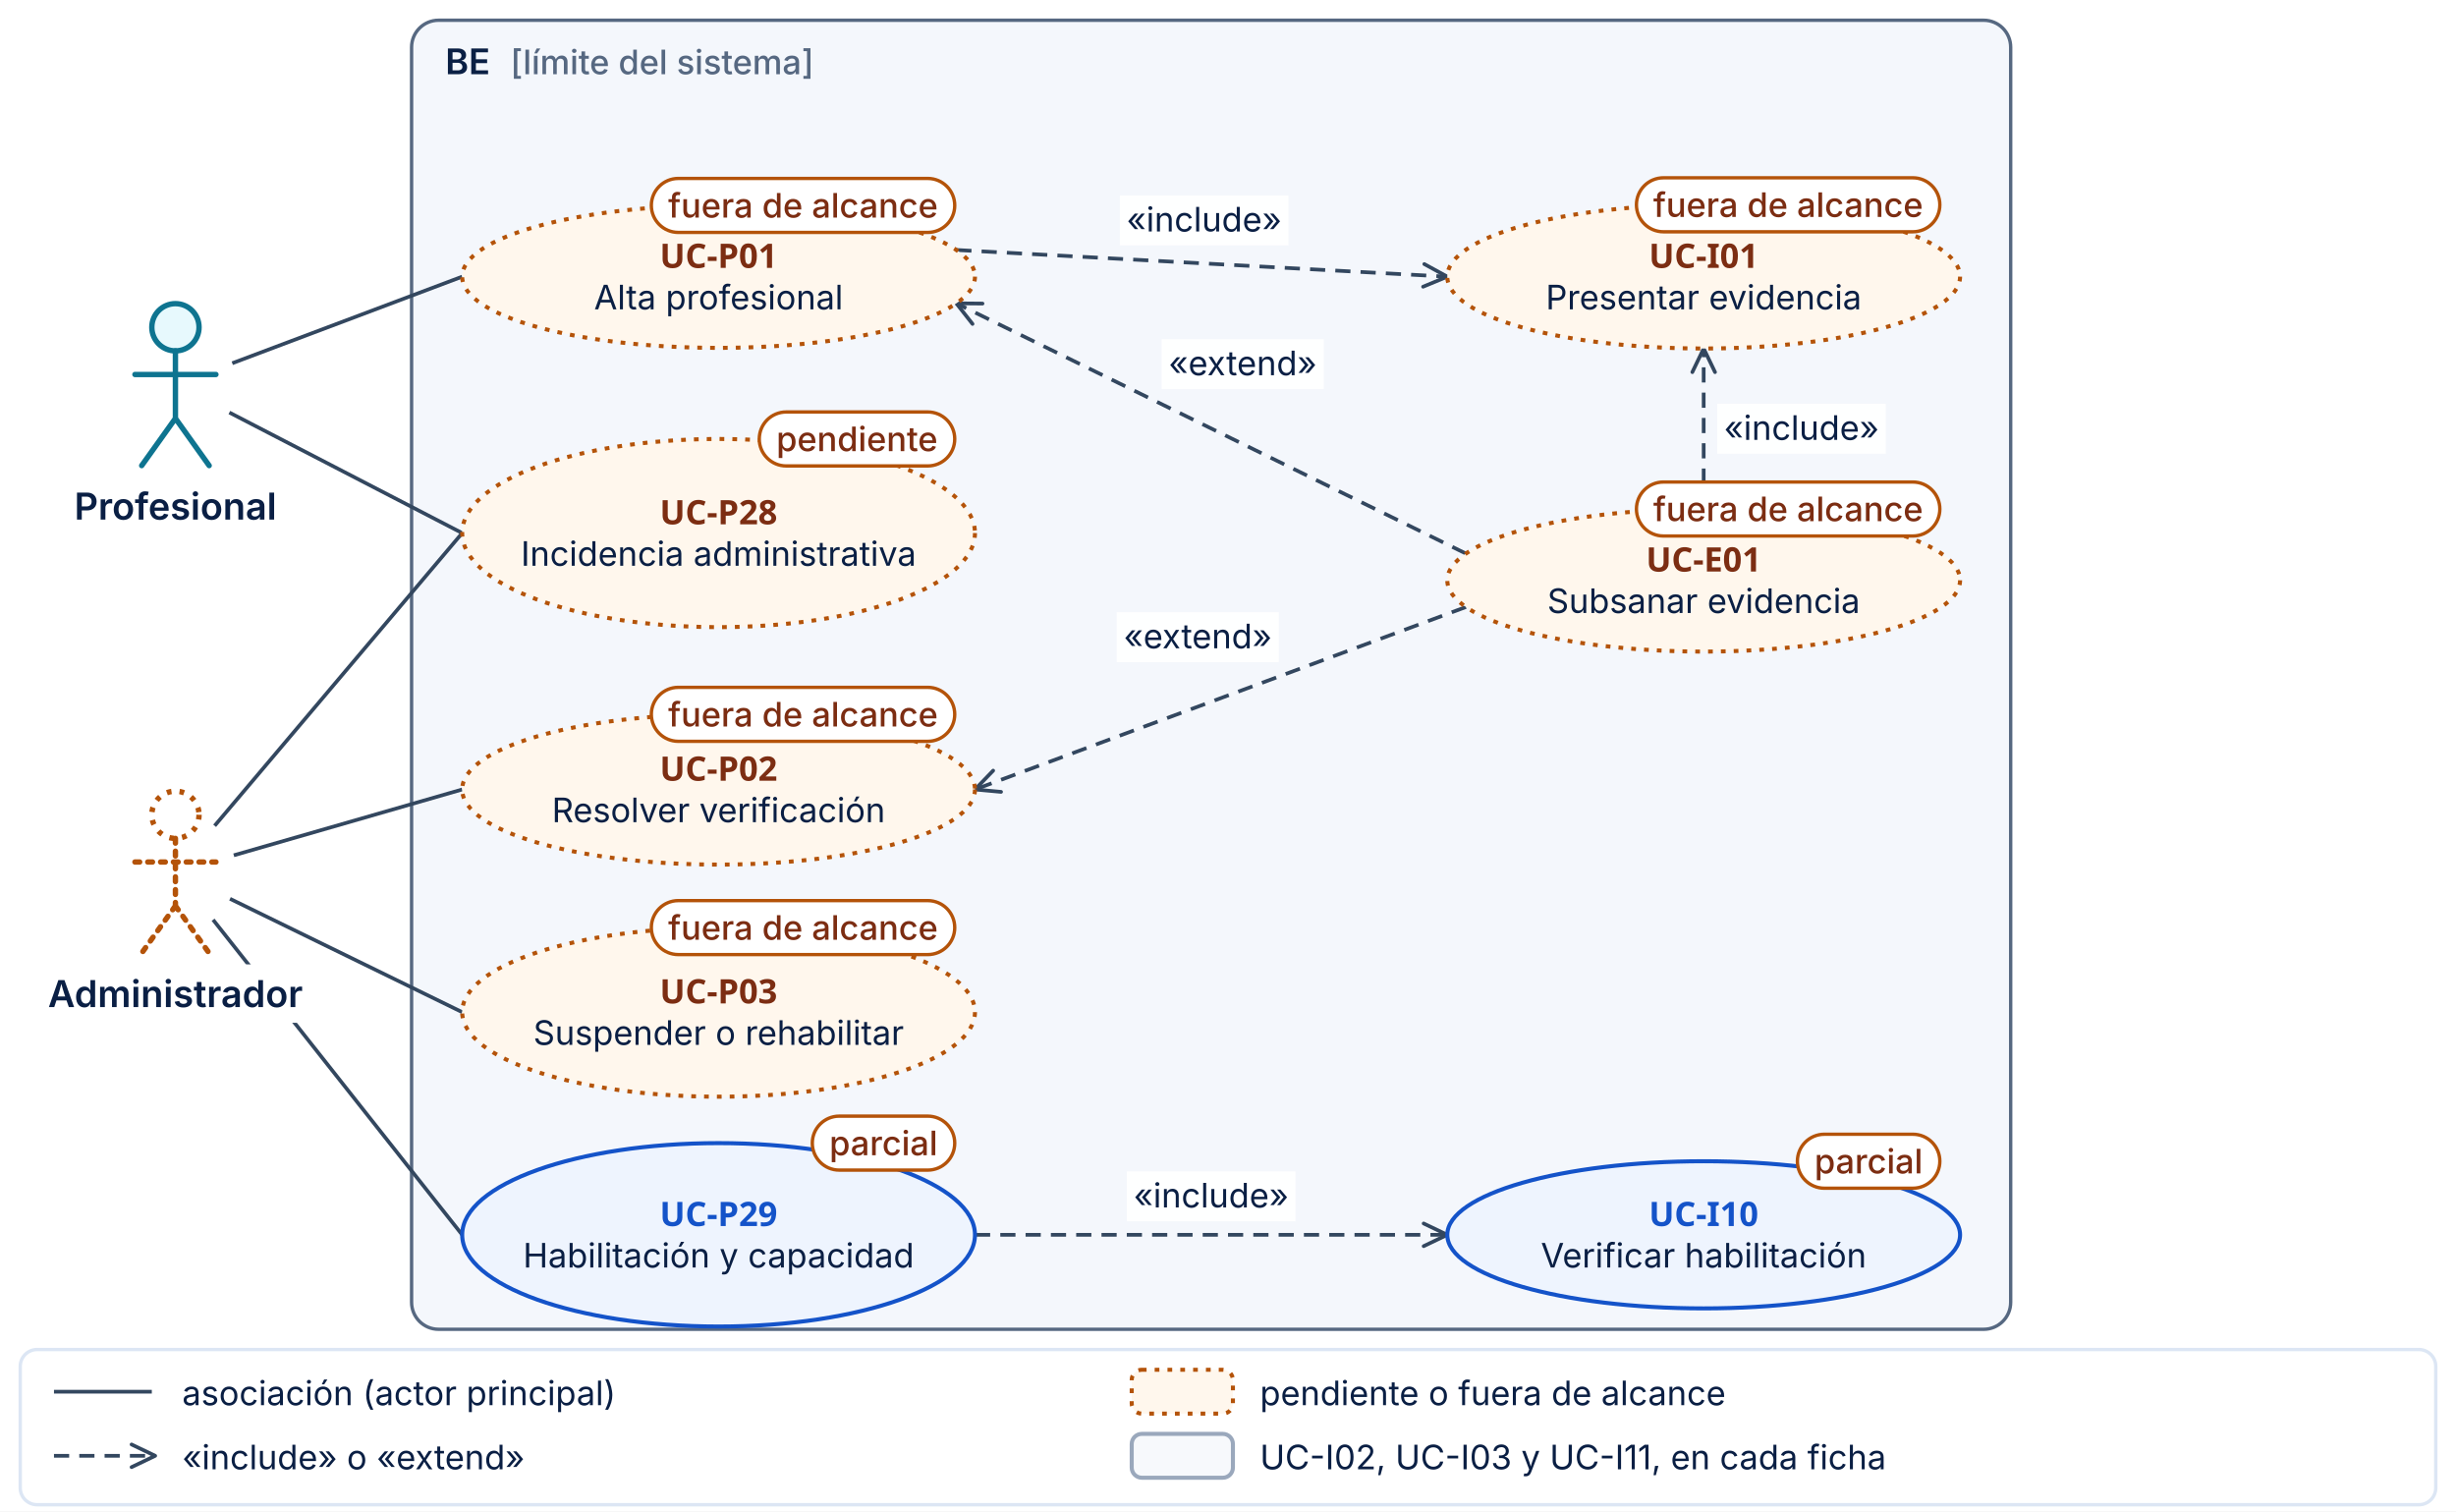
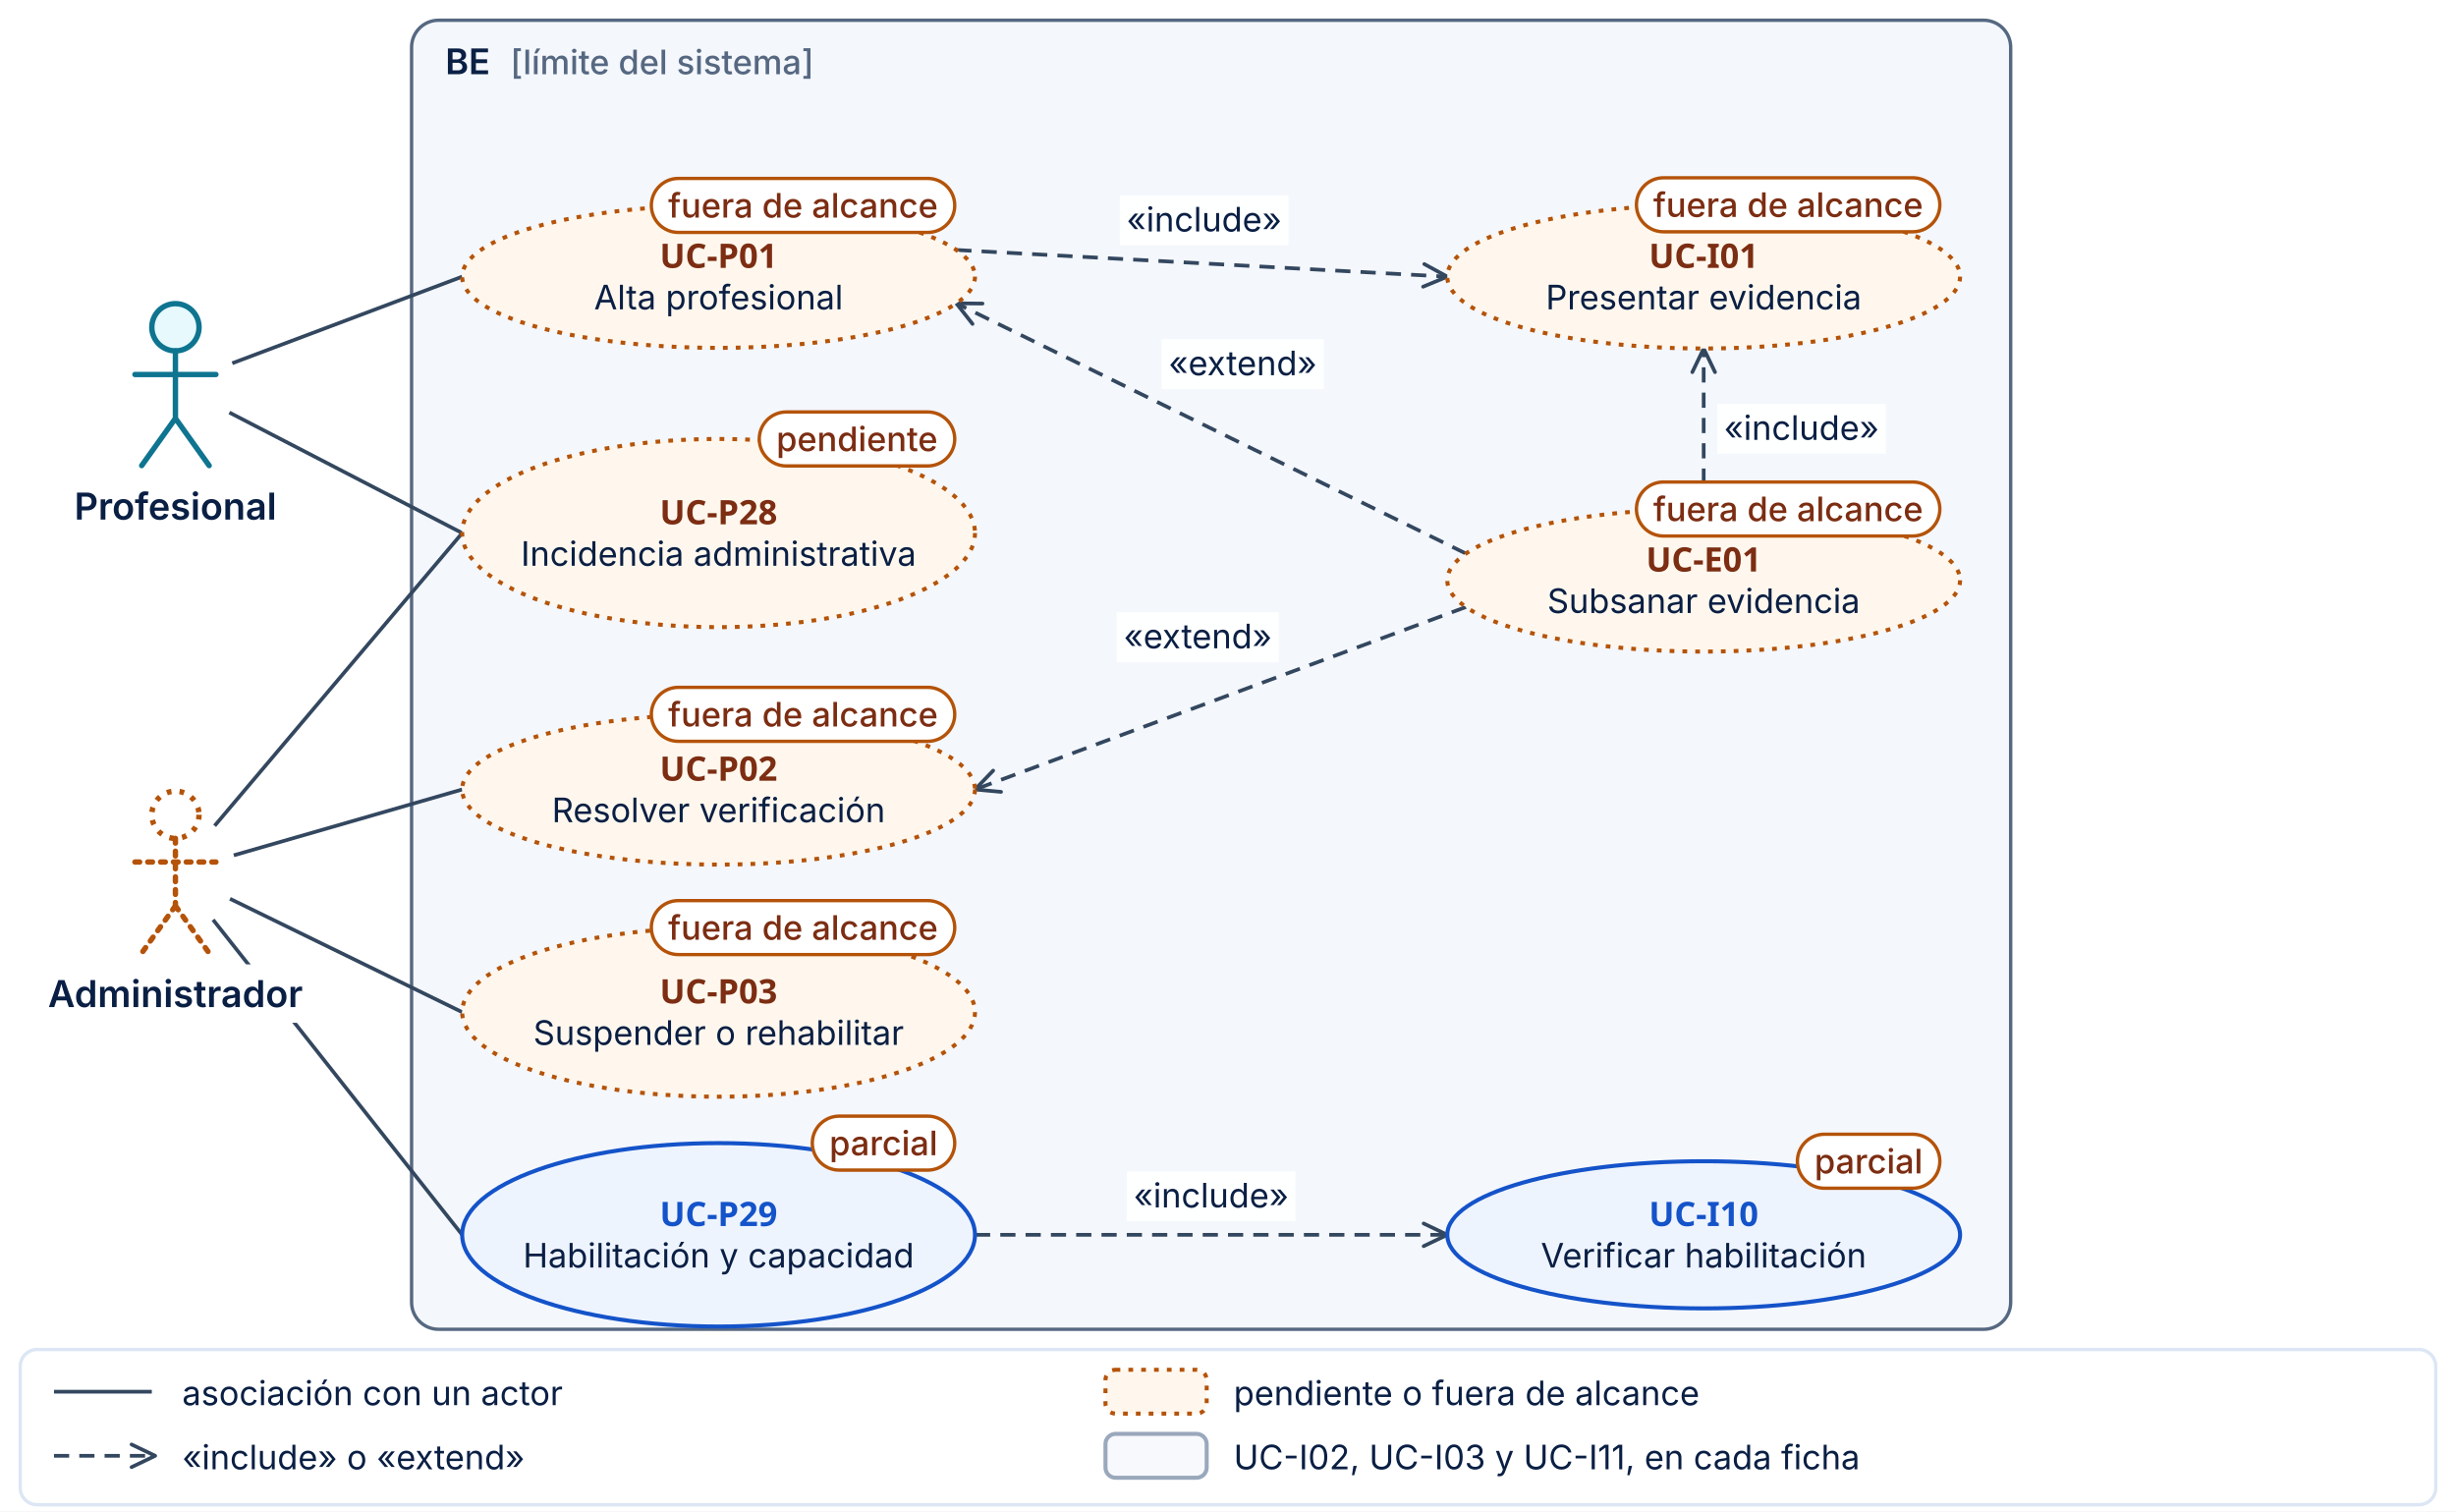
<svg xmlns="http://www.w3.org/2000/svg" width="728pt" height="448pt" viewBox="0 0 728 448" data-lamina="CU-02">
  <rect x="0" y="0" width="728" height="448" fill="#FFFFFF" />
  <rect x="122" y="6" width="474" height="388" rx="8" fill="#F4F7FC" stroke="#566881" stroke-width="1" />
  <text x="132" y="22" font-family="Inter" font-size="10.5" font-weight="600" fill="#0A1F44">BE</text>
  <text x="151.28" y="22" font-family="Inter" font-size="10" font-weight="500" fill="#566881">[límite del sistema]</text>
  <rect x="6" y="400" width="716" height="46" rx="5" fill="#FFFFFF" stroke="#DCE6F4" stroke-width="1" />
  <path d="M 16 412.5 L 45 412.5" stroke="#33475F" stroke-width="1.1" fill="none" />
-   <text x="54" y="416.5" font-family="Inter" font-size="10" font-weight="400" fill="#0A1F44">asociación (actor principal)</text>
+   <text x="54" y="416.5" font-family="Inter" font-size="10" font-weight="400" fill="#0A1F44">asociación con un actor</text>
  <path d="M 16 431.5 L 45 431.5" stroke="#33475F" stroke-width="1.1" fill="none" stroke-dasharray="4.5 3" />
  <path d="M 39 434.86 L 46 431.5 L 39 428.14" fill="none" stroke="#33475F" stroke-width="1.1" stroke-linejoin="round" stroke-linecap="round" />
  <text x="54" y="435.5" font-family="Inter" font-size="10" font-weight="400" fill="#0A1F44">«include» o «extend»</text>
-   <rect x="335.46" y="406" width="30" height="13" rx="3" fill="#FFF7ED" stroke="#B45309" stroke-width="1.2" stroke-dasharray="1.4 2.4" />
-   <text x="373.46" y="416.5" font-family="Inter" font-size="10" font-weight="400" fill="#0A1F44">pendiente o fuera de alcance</text>
-   <rect x="335.46" y="425" width="30" height="13" rx="3" fill="#F7F9FC" stroke="#9AA8BC" stroke-width="1.2" />
-   <text x="373.46" y="435.5" font-family="Inter" font-size="10" font-weight="400" fill="#0A1F44">UC-I02, UC-I03 y UC-I11, en cada ficha</text>
+   <rect x="327.68" y="406" width="30" height="13" rx="3" fill="#FFF7ED" stroke="#B45309" stroke-width="1.2" stroke-dasharray="1.4 2.4" />
+   <text x="365.68" y="416.5" font-family="Inter" font-size="10" font-weight="400" fill="#0A1F44">pendiente o fuera de alcance</text>
+   <rect x="327.68" y="425" width="30" height="13" rx="3" fill="#F7F9FC" stroke="#9AA8BC" stroke-width="1.2" />
+   <text x="365.68" y="435.5" font-family="Inter" font-size="10" font-weight="400" fill="#0A1F44">UC-I02, UC-I03 y UC-I11, en cada ficha</text>
  <path d="M 68.85 107.66 L 137 82" fill="none" stroke="#33475F" stroke-width="1.1" />
  <path d="M 67.99 122.27 L 137 158" fill="none" stroke="#33475F" stroke-width="1.1" />
  <path d="M 63.62 244.76 L 137 158" fill="none" stroke="#33475F" stroke-width="1.1" />
  <path d="M 69.3 253.51 L 137 234" fill="none" stroke="#33475F" stroke-width="1.1" />
  <path d="M 68.18 266.4 L 137 300" fill="none" stroke="#33475F" stroke-width="1.1" />
  <path d="M 63.16 272.62 L 137 366" fill="none" stroke="#33475F" stroke-width="1.1" />
  <path d="M 434.53 164.08 L 283.47 89.91" fill="none" stroke="#33475F" stroke-width="1.1" stroke-dasharray="4.5 3" />
  <path d="M 291.23 89.98 L 283.47 89.91 L 288.27 96.01" fill="none" stroke="#33475F" stroke-width="1.1" stroke-linejoin="round" stroke-linecap="round" />
  <path d="M 434.53 179.92 L 289 234" fill="none" stroke="#33475F" stroke-width="1.1" stroke-dasharray="4.5 3" />
  <path d="M 294.39 228.41 L 289 234 L 296.73 234.71" fill="none" stroke="#33475F" stroke-width="1.1" stroke-linejoin="round" stroke-linecap="round" />
  <path d="M 283.47 74.09 L 429 82" fill="none" stroke="#33475F" stroke-width="1.1" stroke-dasharray="4.5 3" />
  <path d="M 421.83 84.98 L 429 82 L 422.19 78.27" fill="none" stroke="#33475F" stroke-width="1.1" stroke-linejoin="round" stroke-linecap="round" />
  <path d="M 505 150.87 L 505 103.3" fill="none" stroke="#33475F" stroke-width="1.1" stroke-dasharray="4.5 3" />
  <path d="M 508.36 110.3 L 505 103.3 L 501.64 110.3" fill="none" stroke="#33475F" stroke-width="1.1" stroke-linejoin="round" stroke-linecap="round" />
  <path d="M 289 366 L 429 366" fill="none" stroke="#33475F" stroke-width="1.1" stroke-dasharray="4.5 3" />
  <path d="M 422 369.36 L 429 366 L 422 362.64" fill="none" stroke="#33475F" stroke-width="1.1" stroke-linejoin="round" stroke-linecap="round" />
  <ellipse cx="213" cy="82" rx="76" ry="21.11" fill="#FFF7ED" stroke="#B45309" stroke-width="1.2" stroke-dasharray="1.4 2.4" />
  <text x="213" y="79.4" font-family="JetBrains Mono" font-size="10" font-weight="600" fill="#7C2D12" text-anchor="middle">UC-P01</text>
  <text x="213" y="91.69" font-family="Inter" font-size="10" font-weight="400" fill="#0A1F44" text-anchor="middle">Alta profesional</text>
  <ellipse cx="213" cy="158" rx="76" ry="27.89" fill="#FFF7ED" stroke="#B45309" stroke-width="1.2" stroke-dasharray="1.4 2.4" />
  <text x="213" y="155.4" font-family="JetBrains Mono" font-size="10" font-weight="600" fill="#7C2D12" text-anchor="middle">UC-P28</text>
  <text x="213" y="167.69" font-family="Inter" font-size="10" font-weight="400" fill="#0A1F44" text-anchor="middle">Incidencia administrativa</text>
  <ellipse cx="213" cy="234" rx="76" ry="22.27" fill="#FFF7ED" stroke="#B45309" stroke-width="1.2" stroke-dasharray="1.4 2.4" />
  <text x="213" y="231.4" font-family="JetBrains Mono" font-size="10" font-weight="600" fill="#7C2D12" text-anchor="middle">UC-P02</text>
  <text x="213" y="243.69" font-family="Inter" font-size="10" font-weight="400" fill="#0A1F44" text-anchor="middle">Resolver verificación</text>
  <ellipse cx="213" cy="300" rx="76" ry="25.06" fill="#FFF7ED" stroke="#B45309" stroke-width="1.2" stroke-dasharray="1.4 2.4" />
  <text x="213" y="297.4" font-family="JetBrains Mono" font-size="10" font-weight="600" fill="#7C2D12" text-anchor="middle">UC-P03</text>
  <text x="213" y="309.69" font-family="Inter" font-size="10" font-weight="400" fill="#0A1F44" text-anchor="middle">Suspender o rehabilitar</text>
  <ellipse cx="213" cy="366" rx="76" ry="27.18" fill="#EEF4FE" stroke="#1453C9" stroke-width="1.2" />
  <text x="213" y="363.4" font-family="JetBrains Mono" font-size="10" font-weight="600" fill="#1453C9" text-anchor="middle">UC-P29</text>
  <text x="213" y="375.69" font-family="Inter" font-size="10" font-weight="400" fill="#0A1F44" text-anchor="middle">Habilitación y capacidad</text>
  <ellipse cx="505" cy="172" rx="76" ry="21.13" fill="#FFF7ED" stroke="#B45309" stroke-width="1.2" stroke-dasharray="1.4 2.4" />
  <text x="505" y="169.4" font-family="JetBrains Mono" font-size="10" font-weight="600" fill="#7C2D12" text-anchor="middle">UC-E01</text>
  <text x="505" y="181.69" font-family="Inter" font-size="10" font-weight="400" fill="#0A1F44" text-anchor="middle">Subsanar evidencia</text>
  <ellipse cx="505" cy="82" rx="76" ry="21.3" fill="#FFF7ED" stroke="#B45309" stroke-width="1.2" stroke-dasharray="1.4 2.4" />
  <text x="505" y="79.4" font-family="JetBrains Mono" font-size="10" font-weight="600" fill="#7C2D12" text-anchor="middle">UC-I01</text>
  <text x="505" y="91.69" font-family="Inter" font-size="10" font-weight="400" fill="#0A1F44" text-anchor="middle">Presentar evidencia</text>
  <ellipse cx="505" cy="366" rx="76" ry="21.81" fill="#EEF4FE" stroke="#1453C9" stroke-width="1.2" />
  <text x="505" y="363.4" font-family="JetBrains Mono" font-size="10" font-weight="600" fill="#1453C9" text-anchor="middle">UC-I10</text>
  <text x="505" y="375.69" font-family="Inter" font-size="10" font-weight="400" fill="#0A1F44" text-anchor="middle">Verificar habilitación</text>
  <circle cx="52" cy="97" r="7" fill="#E7F9FD" stroke="#0E7490" stroke-width="1.6" />
  <path d="M 52 104 L 52 124 M 40 111 L 64 111 M 52 124 L 42 138 M 52 124 L 62 138" stroke="#0E7490" stroke-width="1.6" fill="none" stroke-linecap="round" />
  <circle cx="52" cy="241.5" r="7" fill="#FFFFFF" stroke="#B45309" stroke-width="1.6" stroke-dasharray="1.4 2.4" />
  <path d="M 52 248.5 L 52 268.5 M 40 255.5 L 64 255.5 M 52 268.5 L 42 282.5 M 52 268.5 L 62 282.5" stroke="#B45309" stroke-width="1.6" fill="none" stroke-linecap="round" stroke-dasharray="1.4 2.4" />
  <rect x="344.32" y="100.53" width="48.07" height="14.8" fill="#FFFFFF" opacity="0.94" />
  <text x="368.36" y="111.22" font-family="Inter" font-size="10" font-weight="400" fill="#0A1F44" text-anchor="middle">«extend»</text>
  <rect x="331" y="181.46" width="48.07" height="14.8" fill="#FFFFFF" opacity="0.94" />
  <text x="355.04" y="192.15" font-family="Inter" font-size="10" font-weight="400" fill="#0A1F44" text-anchor="middle">«extend»</text>
  <rect x="331.93" y="57.92" width="49.98" height="14.8" fill="#FFFFFF" opacity="0.94" />
  <text x="356.92" y="68.61" font-family="Inter" font-size="10" font-weight="400" fill="#0A1F44" text-anchor="middle">«include»</text>
  <rect x="509" y="119.69" width="49.98" height="14.8" fill="#FFFFFF" opacity="0.94" />
  <text x="533.99" y="130.37" font-family="Inter" font-size="10" font-weight="400" fill="#0A1F44" text-anchor="middle">«include»</text>
  <rect x="334.01" y="347.2" width="49.98" height="14.8" fill="#FFFFFF" opacity="0.94" />
  <text x="359" y="357.89" font-family="Inter" font-size="10" font-weight="400" fill="#0A1F44" text-anchor="middle">«include»</text>
  <rect x="193.07" y="52.89" width="89.93" height="16" rx="8" fill="#FFFFFF" stroke="#B45309" stroke-width="1" />
  <text x="238.04" y="64.49" font-family="Inter" font-size="10" font-weight="500" fill="#7C2D12" text-anchor="middle">fuera de alcance</text>
  <rect x="225.06" y="122.11" width="57.94" height="16" rx="8" fill="#FFFFFF" stroke="#B45309" stroke-width="1" />
  <text x="254.03" y="133.71" font-family="Inter" font-size="10" font-weight="500" fill="#7C2D12" text-anchor="middle">pendiente</text>
  <rect x="193.07" y="203.73" width="89.93" height="16" rx="8" fill="#FFFFFF" stroke="#B45309" stroke-width="1" />
  <text x="238.04" y="215.33" font-family="Inter" font-size="10" font-weight="500" fill="#7C2D12" text-anchor="middle">fuera de alcance</text>
  <rect x="193.07" y="266.94" width="89.93" height="16" rx="8" fill="#FFFFFF" stroke="#B45309" stroke-width="1" />
  <text x="238.04" y="278.54" font-family="Inter" font-size="10" font-weight="500" fill="#7C2D12" text-anchor="middle">fuera de alcance</text>
  <rect x="240.78" y="330.82" width="42.22" height="16" rx="8" fill="#FFFFFF" stroke="#B45309" stroke-width="1" />
  <text x="261.89" y="342.42" font-family="Inter" font-size="10" font-weight="500" fill="#7C2D12" text-anchor="middle">parcial</text>
  <rect x="485.07" y="142.87" width="89.93" height="16" rx="8" fill="#FFFFFF" stroke="#B45309" stroke-width="1" />
  <text x="530.04" y="154.47" font-family="Inter" font-size="10" font-weight="500" fill="#7C2D12" text-anchor="middle">fuera de alcance</text>
  <rect x="485.07" y="52.7" width="89.93" height="16" rx="8" fill="#FFFFFF" stroke="#B45309" stroke-width="1" />
  <text x="530.04" y="64.3" font-family="Inter" font-size="10" font-weight="500" fill="#7C2D12" text-anchor="middle">fuera de alcance</text>
  <rect x="532.78" y="336.19" width="42.22" height="16" rx="8" fill="#FFFFFF" stroke="#B45309" stroke-width="1" />
  <text x="553.89" y="347.79" font-family="Inter" font-size="10" font-weight="500" fill="#7C2D12" text-anchor="middle">parcial</text>
  <rect x="18.76" y="141.34" width="66.48" height="17.31" rx="2" fill="#FFFFFF" />
  <text x="52" y="154" font-family="Inter" font-size="11" font-weight="600" fill="#0A1F44" text-anchor="middle">Profesional</text>
  <rect x="11.1" y="285.84" width="81.8" height="17.31" rx="2" fill="#FFFFFF" />
  <text x="52" y="298.5" font-family="Inter" font-size="11" font-weight="600" fill="#0A1F44" text-anchor="middle">Administrador</text>
</svg>
